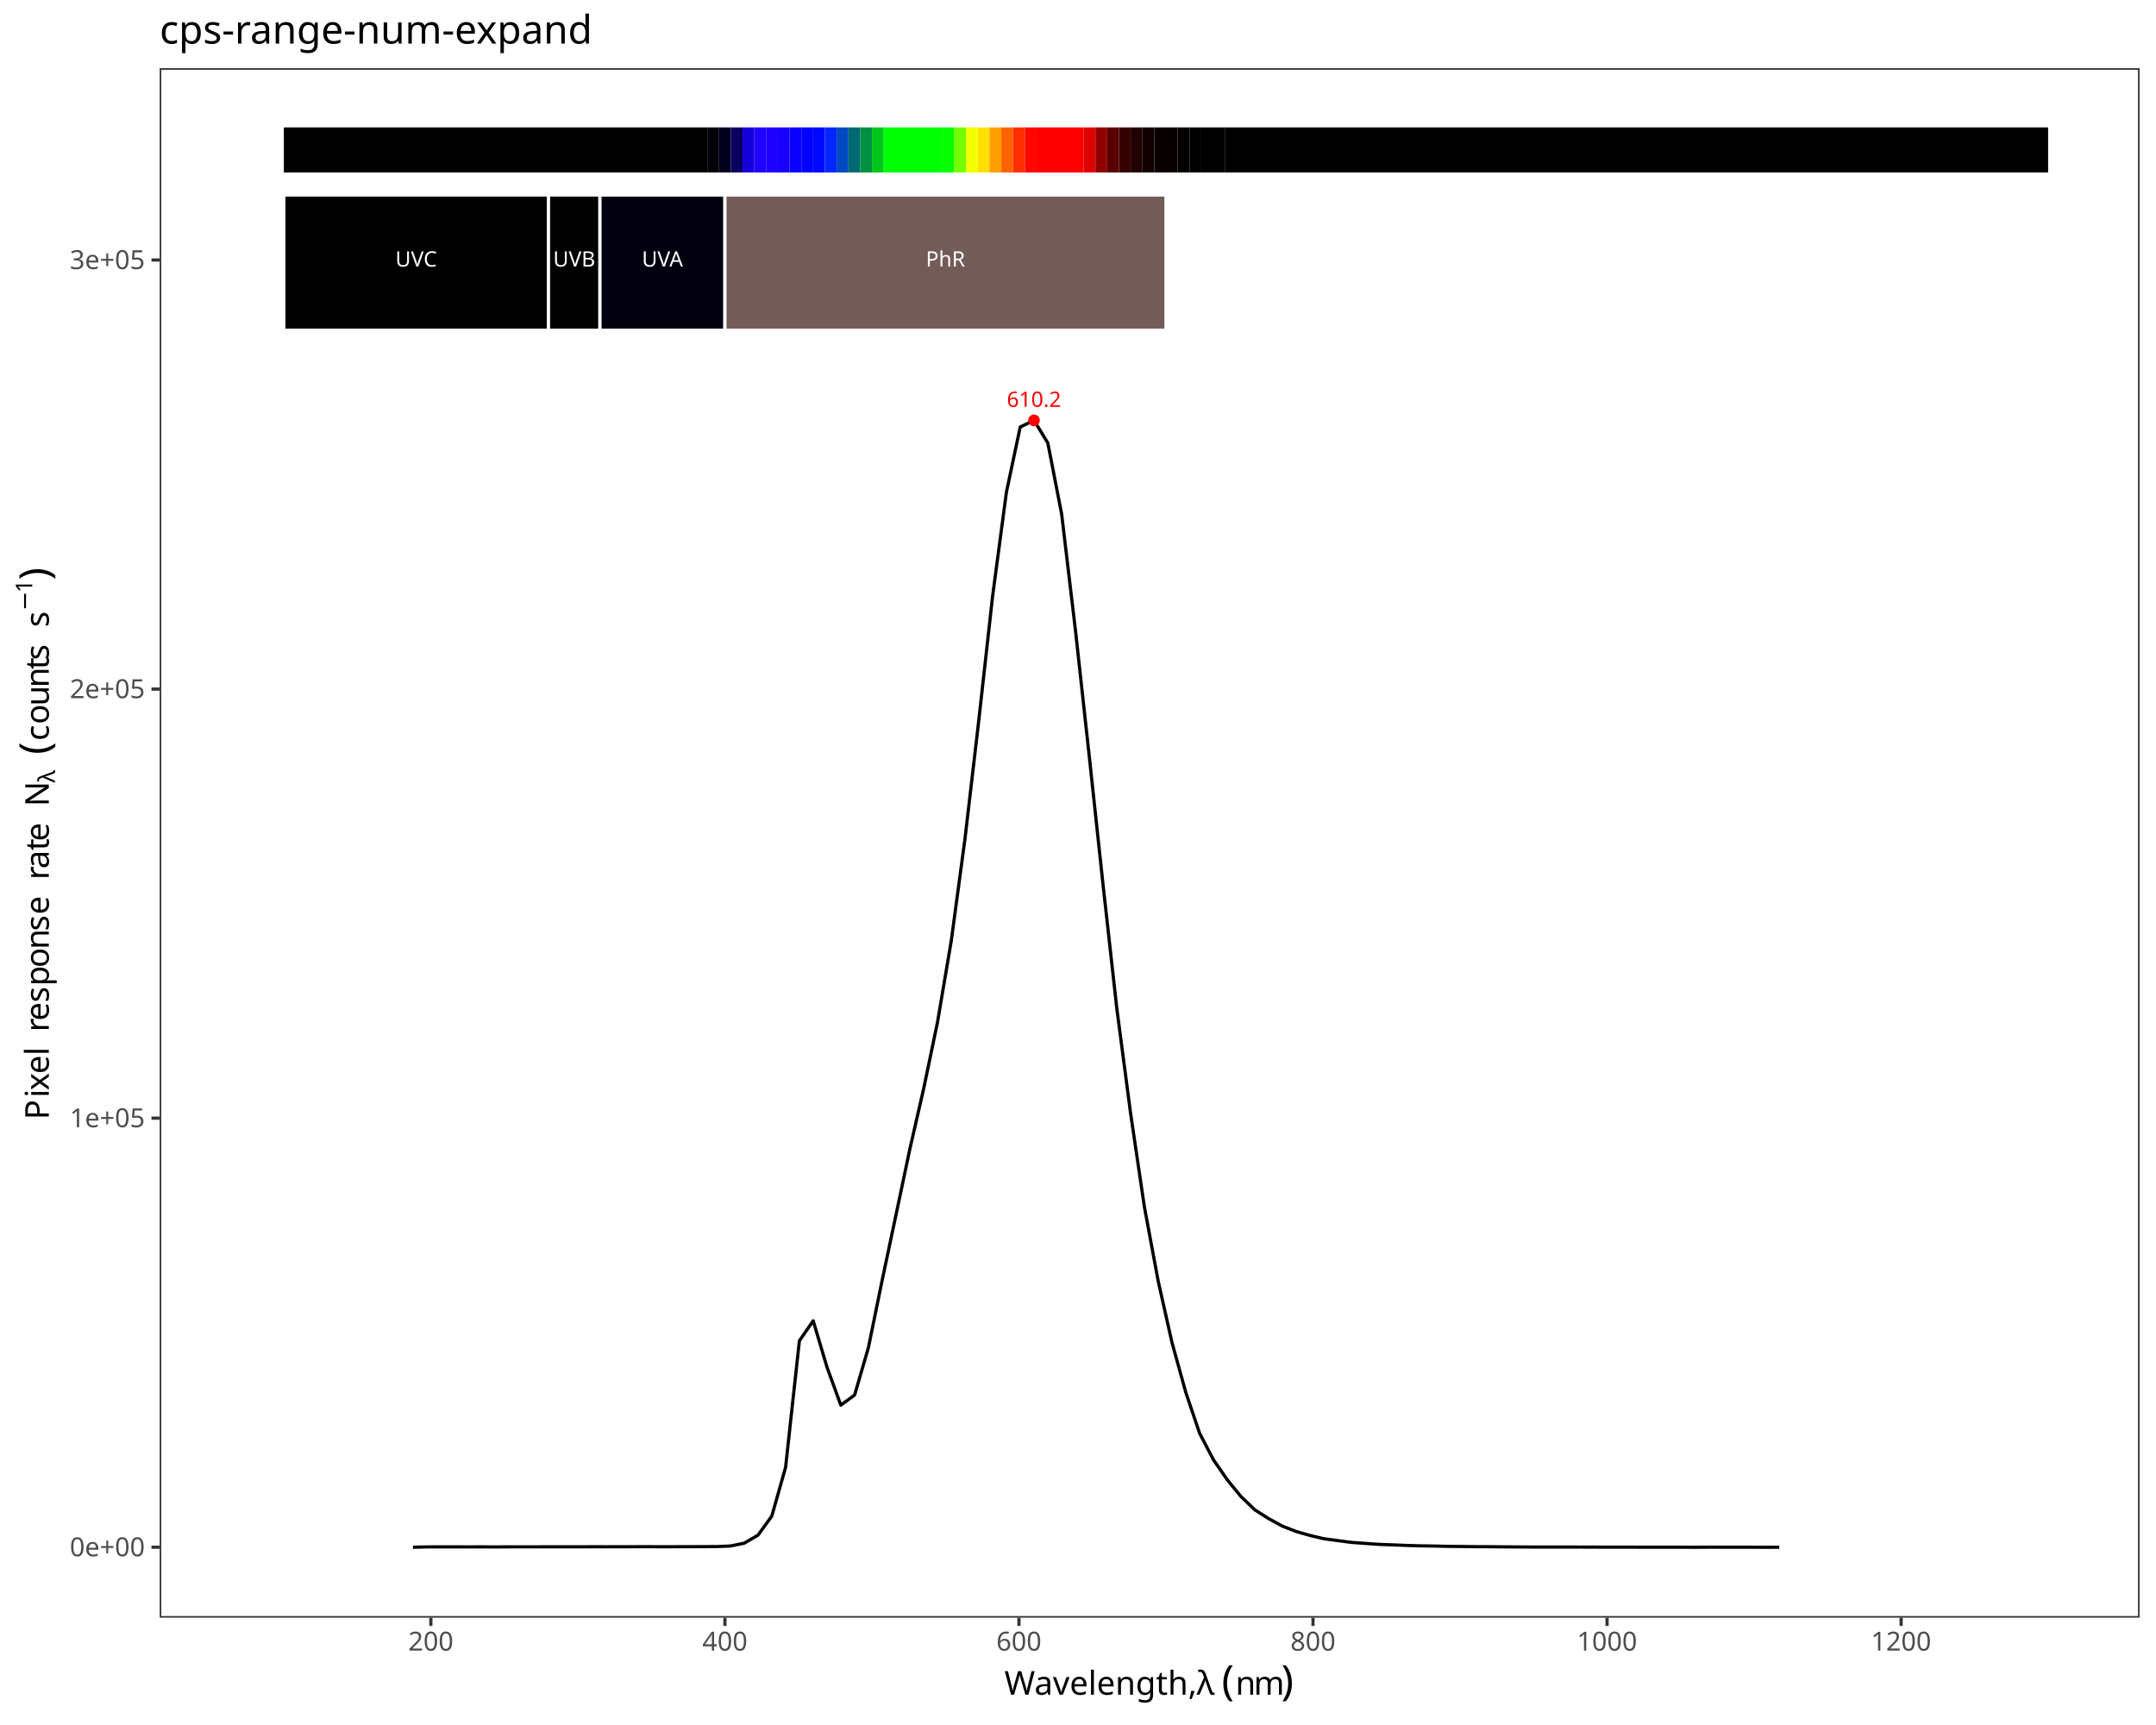
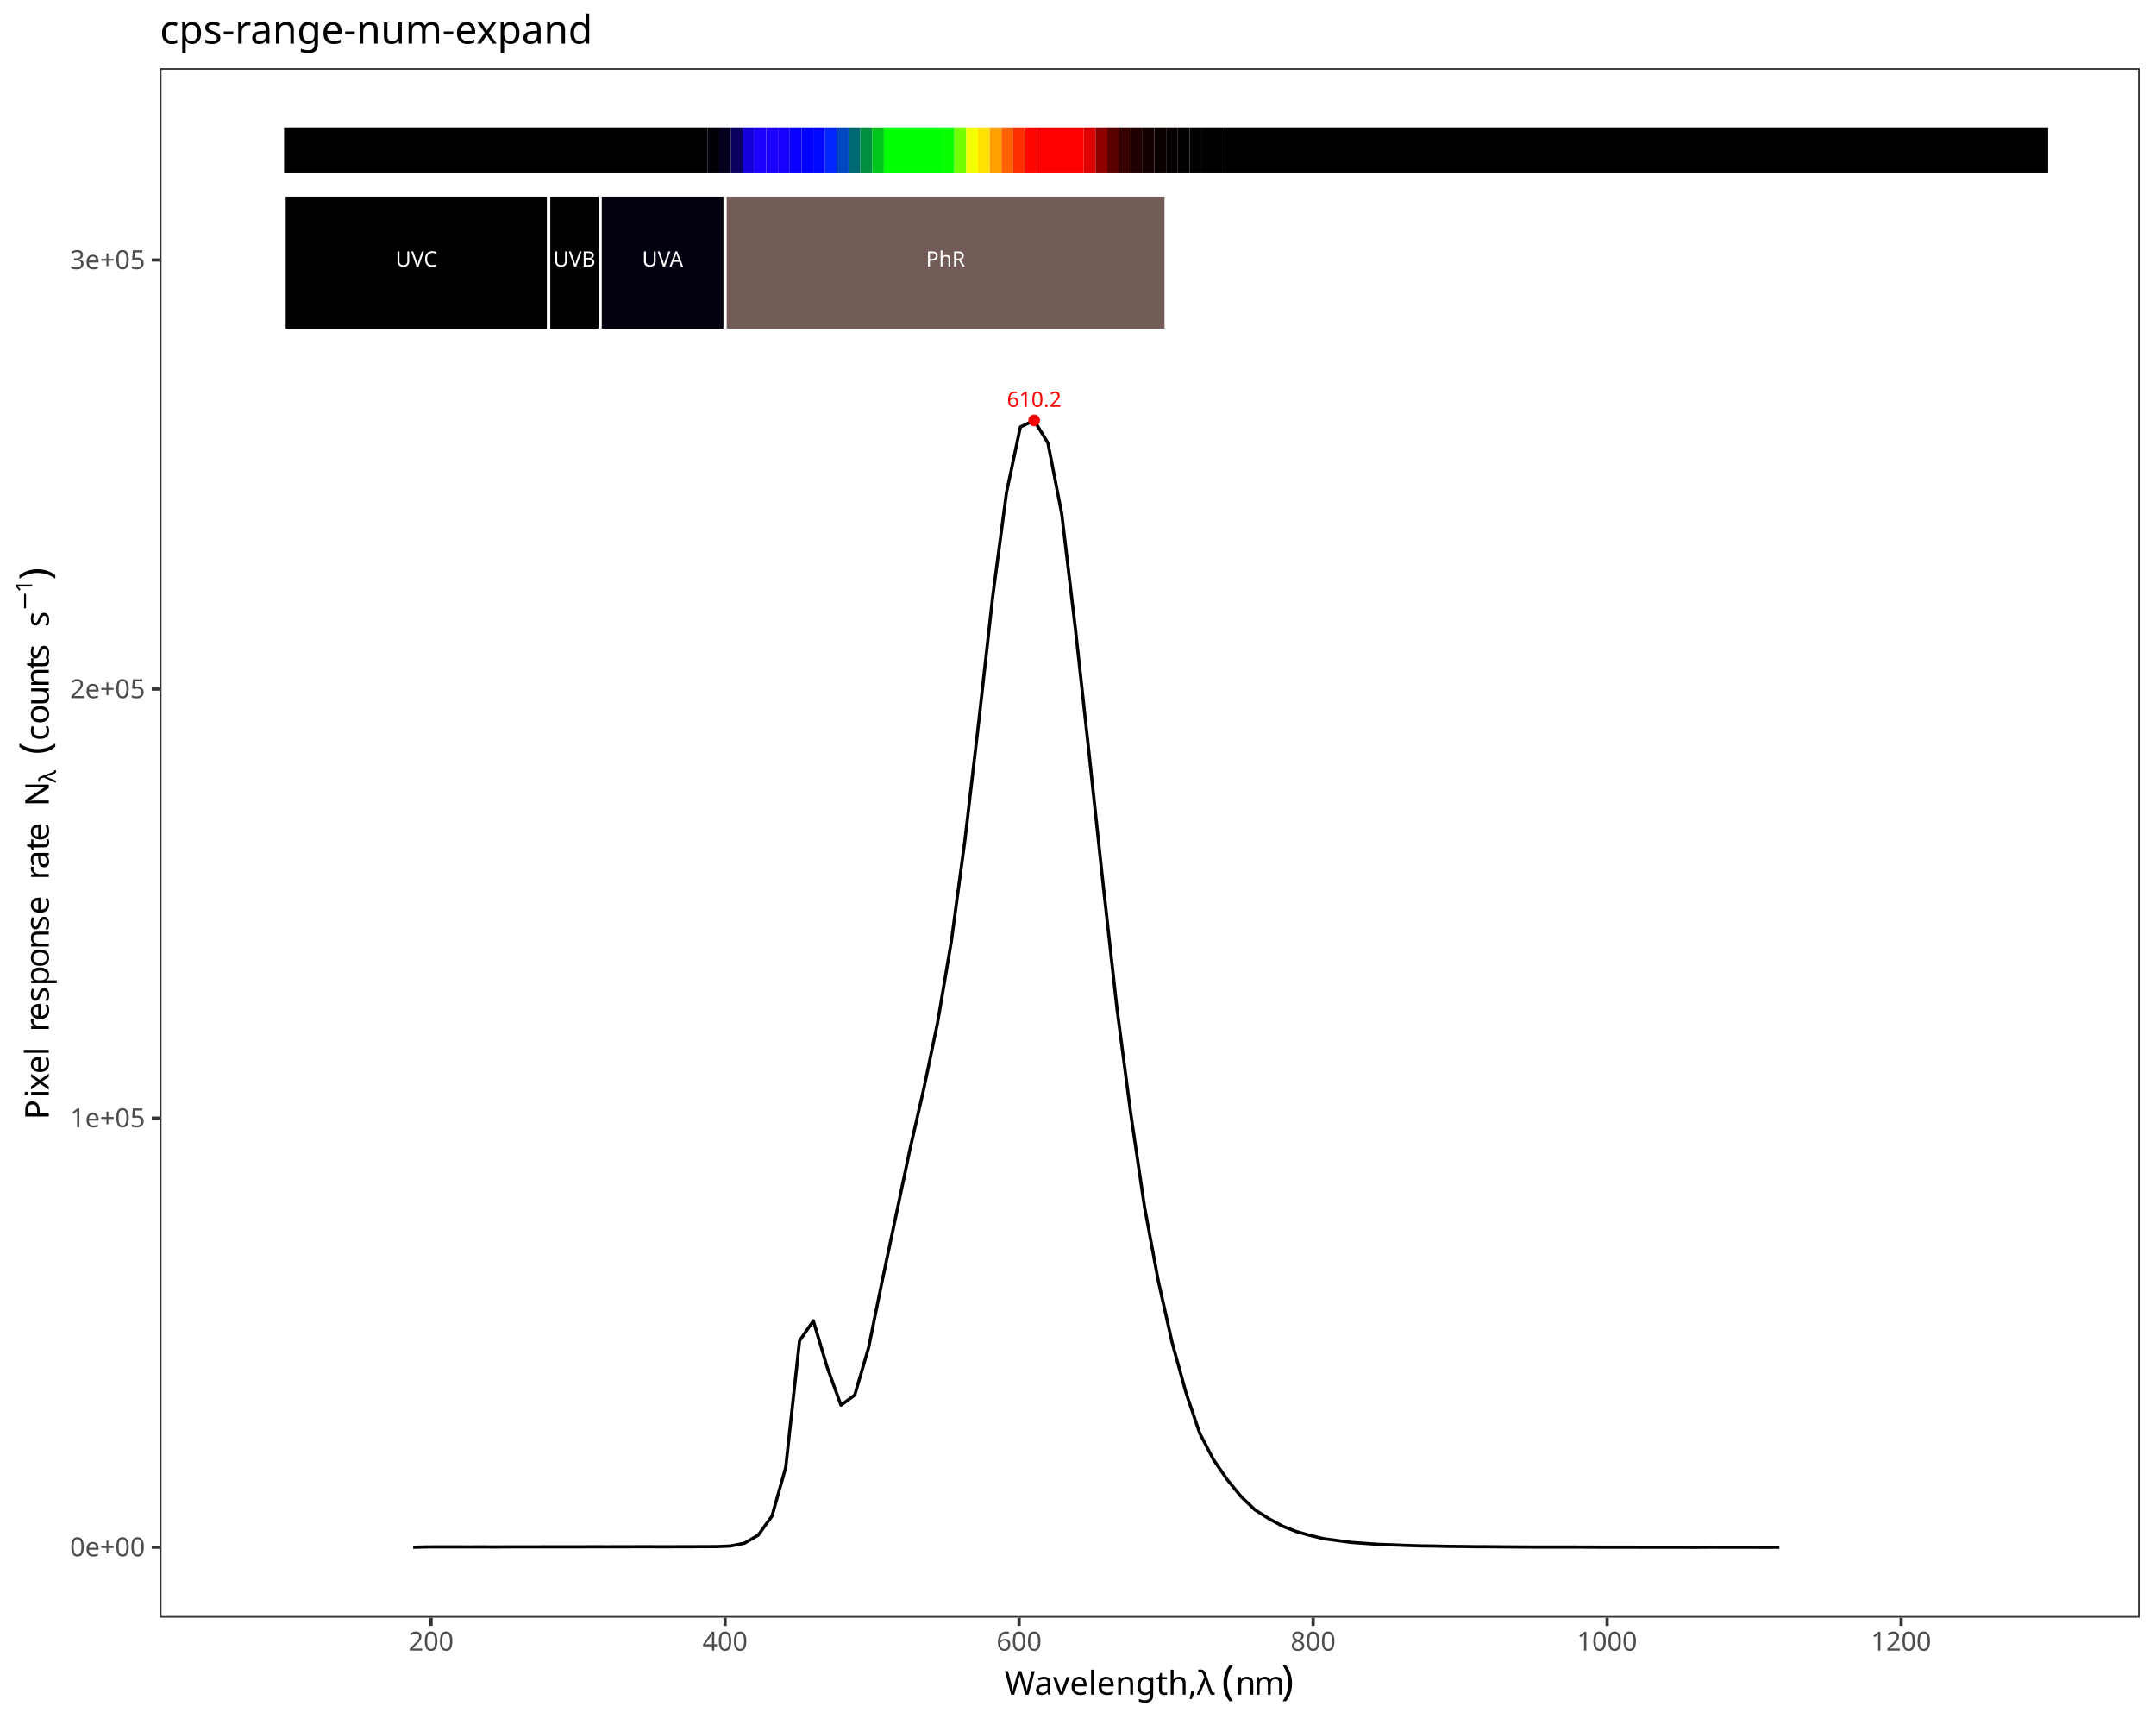
<svg xmlns="http://www.w3.org/2000/svg" class="svglite" data-engine-version="2.0" width="720.00pt" height="576.00pt" viewBox="0 0 720.00 576.00">
  <defs>
    <style type="text/css">
    .svglite line, .svglite polyline, .svglite polygon, .svglite path, .svglite rect, .svglite circle {
      fill: none;
      stroke: #000000;
      stroke-linecap: round;
      stroke-linejoin: round;
      stroke-miterlimit: 10.00;
    }
  </style>
  </defs>
  <rect width="100%" height="100%" style="stroke: none; fill: #FFFFFF;" />
  <defs>
    <clipPath id="cpMC4wMHw3MjAuMDB8MC4wMHw1NzYuMDA=">
      <rect x="0.00" y="0.00" width="720.00" height="576.00" />
    </clipPath>
  </defs>
  <g clip-path="url(#cpMC4wMHw3MjAuMDB8MC4wMHw1NzYuMDA=)">
-     <rect x="0.00" y="0.00" width="720.00" height="576.00" style="stroke-width: 1.07; stroke: #FFFFFF; fill: #FFFFFF;" />
+     <rect x="0" y="0.00" width="720.00" height="576.00" style="stroke-width: 1.07; stroke: #FFFFFF; fill: #FFFFFF;" />
  </g>
  <defs>
-     <clipPath id="cpNTMuMzN8NzE0LjUyfDIyLjc4fDU0MC4xNw==">
-       <rect x="53.33" y="22.78" width="661.19" height="517.38" />
+     <clipPath id="cpNTMuNDF8NzE0LjUyfDIyLjc4fDU0MC4xNw==">
+       <rect x="53.41" y="22.78" width="661.11" height="517.38" />
    </clipPath>
  </defs>
-   <g clip-path="url(#cpNTMuMzN8NzE0LjUyfDIyLjc4fDU0MC4xNw==)">
-     <rect x="53.33" y="22.78" width="661.19" height="517.38" style="stroke-width: 1.07; stroke: none; fill: #FFFFFF;" />
-     <polyline points="137.91,516.64 142.52,516.53 147.13,516.52 151.74,516.52 156.34,516.53 160.95,516.52 165.56,516.54 170.17,516.51 174.78,516.51 179.39,516.51 184.00,516.50 188.61,516.50 193.22,516.50 197.83,516.48 202.43,516.49 207.04,516.48 211.65,516.47 216.26,516.46 220.87,516.48 225.48,516.47 230.09,516.46 234.70,516.44 239.31,516.42 243.91,516.23 248.52,515.30 253.13,512.62 257.74,506.25 262.35,489.95 266.96,447.70 271.57,441.03 276.18,456.52 280.79,469.20 285.40,465.81 290.00,450.01 294.61,427.44 299.22,405.66 303.83,383.75 308.44,363.61 313.05,341.50 317.66,314.27 322.27,279.98 326.88,240.43 331.48,199.08 336.09,164.37 340.70,142.58 345.31,140.37 349.92,147.92 354.53,171.59 359.14,210.39 363.75,252.44 368.36,295.40 372.96,336.74 377.57,371.81 382.18,403.05 386.79,427.82 391.40,448.35 396.01,464.99 400.62,478.62 405.23,487.44 409.84,494.11 414.45,499.74 419.05,504.15 423.66,507.08 428.27,509.60 432.88,511.40 437.49,512.71 442.10,513.80 446.71,514.42 451.32,515.03 455.93,515.36 460.53,515.69 465.14,515.85 469.75,516.04 474.36,516.18 478.97,516.24 483.58,516.35 488.19,516.39 492.80,516.46 497.41,516.47 502.01,516.51 506.62,516.54 511.23,516.57 515.84,516.58 520.45,516.58 525.06,516.58 529.67,516.59 534.28,516.61 538.89,516.61 543.50,516.61 548.10,516.63 552.71,516.63 557.32,516.63 561.93,516.64 566.54,516.65 571.15,516.62 575.76,516.63 580.37,516.63 584.98,516.64 589.58,516.65 594.19,516.64 " style="stroke-width: 1.07; stroke-linecap: butt;" />
-     <text x="345.31" y="135.86" text-anchor="middle" style="font-size: 7.11px; fill: #FF0000; font-family: sans;" textLength="17.80px" lengthAdjust="spacingAndGlyphs">610.2</text>
-     <circle cx="345.31" cy="140.37" r="1.95" style="stroke-width: 0.71; stroke: none; fill: #FF0000;" />
-     <rect x="94.79" y="42.54" width="141.40" height="15.05" style="stroke-width: 1.07; stroke: none; stroke-linecap: butt; stroke-linejoin: miter; fill: #000000;" />
-     <rect x="236.20" y="42.54" width="3.93" height="15.05" style="stroke-width: 1.07; stroke: none; stroke-linecap: butt; stroke-linejoin: miter; fill: #010007;" />
-     <rect x="240.12" y="42.54" width="3.93" height="15.05" style="stroke-width: 1.07; stroke: none; stroke-linecap: butt; stroke-linejoin: miter; fill: #03001E;" />
-     <rect x="244.05" y="42.54" width="3.93" height="15.05" style="stroke-width: 1.07; stroke: none; stroke-linecap: butt; stroke-linejoin: miter; fill: #0A0060;" />
-     <rect x="247.98" y="42.54" width="3.93" height="15.05" style="stroke-width: 1.07; stroke: none; stroke-linecap: butt; stroke-linejoin: miter; fill: #1600D9;" />
-     <rect x="251.91" y="42.54" width="3.93" height="15.05" style="stroke-width: 1.07; stroke: none; stroke-linecap: butt; stroke-linejoin: miter; fill: #1D00FF;" />
-     <rect x="255.83" y="42.54" width="3.93" height="15.05" style="stroke-width: 1.07; stroke: none; stroke-linecap: butt; stroke-linejoin: miter; fill: #1E00FF;" />
-     <rect x="259.76" y="42.54" width="3.93" height="15.05" style="stroke-width: 1.07; stroke: none; stroke-linecap: butt; stroke-linejoin: miter; fill: #1800FF;" />
-     <rect x="263.69" y="42.54" width="3.93" height="15.05" style="stroke-width: 1.07; stroke: none; stroke-linecap: butt; stroke-linejoin: miter; fill: #0A00FF;" />
-     <rect x="267.62" y="42.54" width="3.93" height="15.05" style="stroke-width: 1.07; stroke: none; stroke-linecap: butt; stroke-linejoin: miter; fill: #0000FF;" />
-     <rect x="271.55" y="42.54" width="3.93" height="15.05" style="stroke-width: 1.07; stroke: none; stroke-linecap: butt; stroke-linejoin: miter; fill: #0008FF;" />
-     <rect x="275.47" y="42.54" width="3.93" height="15.05" style="stroke-width: 1.07; stroke: none; stroke-linecap: butt; stroke-linejoin: miter; fill: #0027FF;" />
-     <rect x="279.40" y="42.54" width="3.93" height="15.05" style="stroke-width: 1.07; stroke: none; stroke-linecap: butt; stroke-linejoin: miter; fill: #0049C3;" />
-     <rect x="283.33" y="42.54" width="3.93" height="15.05" style="stroke-width: 1.07; stroke: none; stroke-linecap: butt; stroke-linejoin: miter; fill: #006972;" />
-     <rect x="287.26" y="42.54" width="3.93" height="15.05" style="stroke-width: 1.07; stroke: none; stroke-linecap: butt; stroke-linejoin: miter; fill: #009040;" />
-     <rect x="291.19" y="42.54" width="3.93" height="15.05" style="stroke-width: 1.07; stroke: none; stroke-linecap: butt; stroke-linejoin: miter; fill: #00C61C;" />
-     <rect x="295.11" y="42.54" width="19.64" height="15.05" style="stroke-width: 1.07; stroke: none; stroke-linecap: butt; stroke-linejoin: miter; fill: #00FF00;" />
-     <rect x="314.75" y="42.54" width="3.93" height="15.05" style="stroke-width: 1.07; stroke: none; stroke-linecap: butt; stroke-linejoin: miter; fill: #06FF00;" />
-     <rect x="318.68" y="42.54" width="3.93" height="15.05" style="stroke-width: 1.07; stroke: none; stroke-linecap: butt; stroke-linejoin: miter; fill: #74FF00;" />
-     <rect x="322.61" y="42.54" width="3.93" height="15.05" style="stroke-width: 1.07; stroke: none; stroke-linecap: butt; stroke-linejoin: miter; fill: #F2FF00;" />
-     <rect x="326.54" y="42.54" width="3.93" height="15.05" style="stroke-width: 1.07; stroke: none; stroke-linecap: butt; stroke-linejoin: miter; fill: #FFE000;" />
-     <rect x="330.46" y="42.54" width="3.93" height="15.05" style="stroke-width: 1.07; stroke: none; stroke-linecap: butt; stroke-linejoin: miter; fill: #FF9F00;" />
-     <rect x="334.39" y="42.54" width="3.93" height="15.05" style="stroke-width: 1.07; stroke: none; stroke-linecap: butt; stroke-linejoin: miter; fill: #FF6300;" />
-     <rect x="338.32" y="42.54" width="3.93" height="15.05" style="stroke-width: 1.07; stroke: none; stroke-linecap: butt; stroke-linejoin: miter; fill: #FF2E00;" />
-     <rect x="342.25" y="42.54" width="3.93" height="15.05" style="stroke-width: 1.07; stroke: none; stroke-linecap: butt; stroke-linejoin: miter; fill: #FF0700;" />
-     <rect x="346.18" y="42.54" width="15.71" height="15.05" style="stroke-width: 1.07; stroke: none; stroke-linecap: butt; stroke-linejoin: miter; fill: #FF0000;" />
-     <rect x="361.89" y="42.54" width="3.93" height="15.05" style="stroke-width: 1.07; stroke: none; stroke-linecap: butt; stroke-linejoin: miter; fill: #DF0000;" />
-     <rect x="365.82" y="42.54" width="3.93" height="15.05" style="stroke-width: 1.07; stroke: none; stroke-linecap: butt; stroke-linejoin: miter; fill: #910000;" />
-     <rect x="369.74" y="42.54" width="3.93" height="15.05" style="stroke-width: 1.07; stroke: none; stroke-linecap: butt; stroke-linejoin: miter; fill: #5B0000;" />
-     <rect x="373.67" y="42.54" width="3.93" height="15.05" style="stroke-width: 1.07; stroke: none; stroke-linecap: butt; stroke-linejoin: miter; fill: #370000;" />
-     <rect x="377.60" y="42.54" width="3.93" height="15.05" style="stroke-width: 1.07; stroke: none; stroke-linecap: butt; stroke-linejoin: miter; fill: #200000;" />
-     <rect x="381.53" y="42.54" width="3.93" height="15.05" style="stroke-width: 1.07; stroke: none; stroke-linecap: butt; stroke-linejoin: miter; fill: #120000;" />
-     <rect x="385.46" y="42.54" width="3.93" height="15.05" style="stroke-width: 1.07; stroke: none; stroke-linecap: butt; stroke-linejoin: miter; fill: #0A0000;" />
-     <rect x="389.38" y="42.54" width="3.93" height="15.05" style="stroke-width: 1.07; stroke: none; stroke-linecap: butt; stroke-linejoin: miter; fill: #060000;" />
-     <rect x="393.31" y="42.54" width="3.93" height="15.05" style="stroke-width: 1.07; stroke: none; stroke-linecap: butt; stroke-linejoin: miter; fill: #030000;" />
-     <rect x="397.24" y="42.54" width="3.93" height="15.05" style="stroke-width: 1.07; stroke: none; stroke-linecap: butt; stroke-linejoin: miter; fill: #020000;" />
-     <rect x="401.17" y="42.54" width="7.86" height="15.05" style="stroke-width: 1.07; stroke: none; stroke-linecap: butt; stroke-linejoin: miter; fill: #010000;" />
-     <rect x="409.02" y="42.54" width="274.95" height="15.05" style="stroke-width: 1.07; stroke: none; stroke-linecap: butt; stroke-linejoin: miter; fill: #000000;" />
-     <rect x="94.79" y="65.11" width="88.38" height="45.15" style="stroke-width: 1.07; stroke: #FFFFFF; stroke-linecap: butt; stroke-linejoin: miter; fill: #000000;" />
-     <rect x="183.17" y="65.11" width="17.18" height="45.15" style="stroke-width: 1.07; stroke: #FFFFFF; stroke-linecap: butt; stroke-linejoin: miter; fill: #000000;" />
-     <rect x="200.35" y="65.11" width="41.73" height="45.15" style="stroke-width: 1.07; stroke: #FFFFFF; stroke-linecap: butt; stroke-linejoin: miter; fill: #02000F;" />
-     <rect x="242.09" y="65.11" width="147.30" height="45.15" style="stroke-width: 1.07; stroke: #FFFFFF; stroke-linecap: butt; stroke-linejoin: miter; fill: #735B57;" />
-     <text x="138.98" y="89.01" text-anchor="middle" style="font-size: 7.11px; fill: #FFFFFF; font-family: sans;" textLength="15.02px" lengthAdjust="spacingAndGlyphs">UVC</text>
-     <text x="191.76" y="89.01" text-anchor="middle" style="font-size: 7.11px; fill: #FFFFFF; font-family: sans;" textLength="14.63px" lengthAdjust="spacingAndGlyphs">UVB</text>
-     <text x="221.22" y="89.01" text-anchor="middle" style="font-size: 7.11px; fill: #FFFFFF; font-family: sans;" textLength="14.63px" lengthAdjust="spacingAndGlyphs">UVA</text>
-     <text x="315.74" y="89.01" text-anchor="middle" style="font-size: 7.11px; fill: #FFFFFF; font-family: sans;" textLength="13.84px" lengthAdjust="spacingAndGlyphs">PhR</text>
-     <rect x="53.33" y="22.78" width="661.19" height="517.38" style="stroke-width: 1.07; stroke: #333333;" />
+   <g clip-path="url(#cpNTMuNDF8NzE0LjUyfDIyLjc4fDU0MC4xNw==)">
+     <rect x="53.41" y="22.78" width="661.11" height="517.38" style="stroke-width: 1.07; stroke: none; fill: #FFFFFF;" />
+     <polyline points="137.98,516.64 142.59,516.53 147.20,516.52 151.80,516.52 156.41,516.53 161.02,516.52 165.63,516.54 170.24,516.51 174.85,516.51 179.45,516.51 184.06,516.50 188.67,516.50 193.28,516.50 197.89,516.48 202.50,516.49 207.10,516.48 211.71,516.47 216.32,516.46 220.93,516.48 225.54,516.47 230.15,516.46 234.75,516.44 239.36,516.42 243.97,516.23 248.58,515.30 253.19,512.62 257.80,506.25 262.40,489.95 267.01,447.70 271.62,441.03 276.23,456.52 280.84,469.20 285.45,465.81 290.06,450.01 294.66,427.44 299.27,405.66 303.88,383.75 308.49,363.61 313.10,341.50 317.71,314.27 322.31,279.98 326.92,240.43 331.53,199.08 336.14,164.37 340.75,142.58 345.36,140.37 349.96,147.92 354.57,171.59 359.18,210.39 363.79,252.44 368.40,295.40 373.01,336.74 377.61,371.81 382.22,403.05 386.83,427.82 391.44,448.35 396.05,464.99 400.66,478.62 405.26,487.44 409.87,494.11 414.48,499.74 419.09,504.15 423.70,507.08 428.31,509.60 432.91,511.40 437.52,512.71 442.13,513.80 446.74,514.42 451.35,515.03 455.96,515.36 460.57,515.69 465.17,515.85 469.78,516.04 474.39,516.18 479.00,516.24 483.61,516.35 488.22,516.39 492.82,516.46 497.43,516.47 502.04,516.51 506.65,516.54 511.26,516.57 515.87,516.58 520.47,516.58 525.08,516.58 529.69,516.59 534.30,516.61 538.91,516.61 543.52,516.61 548.12,516.63 552.73,516.63 557.34,516.63 561.95,516.64 566.56,516.65 571.17,516.62 575.77,516.63 580.38,516.63 584.99,516.64 589.60,516.65 594.21,516.64 " style="stroke-width: 1.07; stroke-linecap: butt;" />
+     <text x="345.36" y="135.86" text-anchor="middle" style="font-size: 7.11px; fill: #FF0000; font-family: sans;" textLength="17.80px" lengthAdjust="spacingAndGlyphs">610.2</text>
+     <circle cx="345.36" cy="140.37" r="1.95" style="stroke-width: 0.71; stroke: none; fill: #FF0000;" />
+     <rect x="94.87" y="42.54" width="141.39" height="15.05" style="stroke-width: 1.07; stroke: none; stroke-linecap: butt; stroke-linejoin: miter; fill: #000000;" />
+     <rect x="236.25" y="42.54" width="3.93" height="15.05" style="stroke-width: 1.07; stroke: none; stroke-linecap: butt; stroke-linejoin: miter; fill: #010007;" />
+     <rect x="240.18" y="42.54" width="3.93" height="15.05" style="stroke-width: 1.07; stroke: none; stroke-linecap: butt; stroke-linejoin: miter; fill: #03001E;" />
+     <rect x="244.11" y="42.54" width="3.93" height="15.05" style="stroke-width: 1.07; stroke: none; stroke-linecap: butt; stroke-linejoin: miter; fill: #0A0060;" />
+     <rect x="248.04" y="42.54" width="3.93" height="15.05" style="stroke-width: 1.07; stroke: none; stroke-linecap: butt; stroke-linejoin: miter; fill: #1600D9;" />
+     <rect x="251.96" y="42.54" width="3.93" height="15.05" style="stroke-width: 1.07; stroke: none; stroke-linecap: butt; stroke-linejoin: miter; fill: #1D00FF;" />
+     <rect x="255.89" y="42.54" width="3.93" height="15.05" style="stroke-width: 1.07; stroke: none; stroke-linecap: butt; stroke-linejoin: miter; fill: #1E00FF;" />
+     <rect x="259.82" y="42.54" width="3.93" height="15.05" style="stroke-width: 1.07; stroke: none; stroke-linecap: butt; stroke-linejoin: miter; fill: #1800FF;" />
+     <rect x="263.74" y="42.54" width="3.93" height="15.05" style="stroke-width: 1.07; stroke: none; stroke-linecap: butt; stroke-linejoin: miter; fill: #0A00FF;" />
+     <rect x="267.67" y="42.54" width="3.93" height="15.05" style="stroke-width: 1.07; stroke: none; stroke-linecap: butt; stroke-linejoin: miter; fill: #0000FF;" />
+     <rect x="271.60" y="42.54" width="3.93" height="15.05" style="stroke-width: 1.07; stroke: none; stroke-linecap: butt; stroke-linejoin: miter; fill: #0008FF;" />
+     <rect x="275.53" y="42.54" width="3.93" height="15.05" style="stroke-width: 1.07; stroke: none; stroke-linecap: butt; stroke-linejoin: miter; fill: #0027FF;" />
+     <rect x="279.45" y="42.54" width="3.93" height="15.05" style="stroke-width: 1.07; stroke: none; stroke-linecap: butt; stroke-linejoin: miter; fill: #0049C3;" />
+     <rect x="283.38" y="42.54" width="3.93" height="15.05" style="stroke-width: 1.07; stroke: none; stroke-linecap: butt; stroke-linejoin: miter; fill: #006972;" />
+     <rect x="287.31" y="42.54" width="3.93" height="15.05" style="stroke-width: 1.07; stroke: none; stroke-linecap: butt; stroke-linejoin: miter; fill: #009040;" />
+     <rect x="291.24" y="42.54" width="3.93" height="15.05" style="stroke-width: 1.07; stroke: none; stroke-linecap: butt; stroke-linejoin: miter; fill: #00C61C;" />
+     <rect x="295.16" y="42.54" width="19.64" height="15.05" style="stroke-width: 1.07; stroke: none; stroke-linecap: butt; stroke-linejoin: miter; fill: #00FF00;" />
+     <rect x="314.80" y="42.54" width="3.93" height="15.05" style="stroke-width: 1.07; stroke: none; stroke-linecap: butt; stroke-linejoin: miter; fill: #06FF00;" />
+     <rect x="318.73" y="42.54" width="3.93" height="15.05" style="stroke-width: 1.07; stroke: none; stroke-linecap: butt; stroke-linejoin: miter; fill: #74FF00;" />
+     <rect x="322.66" y="42.54" width="3.93" height="15.05" style="stroke-width: 1.07; stroke: none; stroke-linecap: butt; stroke-linejoin: miter; fill: #F2FF00;" />
+     <rect x="326.58" y="42.54" width="3.93" height="15.05" style="stroke-width: 1.07; stroke: none; stroke-linecap: butt; stroke-linejoin: miter; fill: #FFE000;" />
+     <rect x="330.51" y="42.54" width="3.93" height="15.05" style="stroke-width: 1.07; stroke: none; stroke-linecap: butt; stroke-linejoin: miter; fill: #FF9F00;" />
+     <rect x="334.44" y="42.54" width="3.93" height="15.05" style="stroke-width: 1.07; stroke: none; stroke-linecap: butt; stroke-linejoin: miter; fill: #FF6300;" />
+     <rect x="338.37" y="42.54" width="3.93" height="15.05" style="stroke-width: 1.07; stroke: none; stroke-linecap: butt; stroke-linejoin: miter; fill: #FF2E00;" />
+     <rect x="342.29" y="42.54" width="3.93" height="15.05" style="stroke-width: 1.07; stroke: none; stroke-linecap: butt; stroke-linejoin: miter; fill: #FF0700;" />
+     <rect x="346.22" y="42.54" width="15.71" height="15.05" style="stroke-width: 1.07; stroke: none; stroke-linecap: butt; stroke-linejoin: miter; fill: #FF0000;" />
+     <rect x="361.93" y="42.54" width="3.93" height="15.05" style="stroke-width: 1.07; stroke: none; stroke-linecap: butt; stroke-linejoin: miter; fill: #DF0000;" />
+     <rect x="365.86" y="42.54" width="3.93" height="15.05" style="stroke-width: 1.07; stroke: none; stroke-linecap: butt; stroke-linejoin: miter; fill: #910000;" />
+     <rect x="369.79" y="42.54" width="3.93" height="15.05" style="stroke-width: 1.07; stroke: none; stroke-linecap: butt; stroke-linejoin: miter; fill: #5B0000;" />
+     <rect x="373.71" y="42.54" width="3.93" height="15.05" style="stroke-width: 1.07; stroke: none; stroke-linecap: butt; stroke-linejoin: miter; fill: #370000;" />
+     <rect x="377.64" y="42.54" width="3.93" height="15.05" style="stroke-width: 1.07; stroke: none; stroke-linecap: butt; stroke-linejoin: miter; fill: #200000;" />
+     <rect x="381.57" y="42.54" width="3.93" height="15.05" style="stroke-width: 1.07; stroke: none; stroke-linecap: butt; stroke-linejoin: miter; fill: #120000;" />
+     <rect x="385.49" y="42.54" width="3.93" height="15.05" style="stroke-width: 1.07; stroke: none; stroke-linecap: butt; stroke-linejoin: miter; fill: #0A0000;" />
+     <rect x="389.42" y="42.54" width="3.93" height="15.05" style="stroke-width: 1.07; stroke: none; stroke-linecap: butt; stroke-linejoin: miter; fill: #060000;" />
+     <rect x="393.35" y="42.54" width="3.93" height="15.05" style="stroke-width: 1.07; stroke: none; stroke-linecap: butt; stroke-linejoin: miter; fill: #030000;" />
+     <rect x="397.28" y="42.54" width="3.93" height="15.05" style="stroke-width: 1.07; stroke: none; stroke-linecap: butt; stroke-linejoin: miter; fill: #020000;" />
+     <rect x="401.20" y="42.54" width="7.85" height="15.05" style="stroke-width: 1.07; stroke: none; stroke-linecap: butt; stroke-linejoin: miter; fill: #010000;" />
+     <rect x="409.06" y="42.54" width="274.92" height="15.05" style="stroke-width: 1.07; stroke: none; stroke-linecap: butt; stroke-linejoin: miter; fill: #000000;" />
+     <rect x="94.87" y="65.11" width="88.37" height="45.15" style="stroke-width: 1.07; stroke: #FFFFFF; stroke-linecap: butt; stroke-linejoin: miter; fill: #000000;" />
+     <rect x="183.23" y="65.11" width="17.18" height="45.15" style="stroke-width: 1.07; stroke: #FFFFFF; stroke-linecap: butt; stroke-linejoin: miter; fill: #000000;" />
+     <rect x="200.42" y="65.11" width="41.73" height="45.15" style="stroke-width: 1.07; stroke: #FFFFFF; stroke-linecap: butt; stroke-linejoin: miter; fill: #02000F;" />
+     <rect x="242.14" y="65.11" width="147.28" height="45.15" style="stroke-width: 1.07; stroke: #FFFFFF; stroke-linecap: butt; stroke-linejoin: miter; fill: #735B57;" />
+     <text x="139.05" y="89.01" text-anchor="middle" style="font-size: 7.11px; fill: #FFFFFF; font-family: sans;" textLength="15.02px" lengthAdjust="spacingAndGlyphs">UVC</text>
+     <text x="191.82" y="89.01" text-anchor="middle" style="font-size: 7.11px; fill: #FFFFFF; font-family: sans;" textLength="14.63px" lengthAdjust="spacingAndGlyphs">UVB</text>
+     <text x="221.28" y="89.01" text-anchor="middle" style="font-size: 7.11px; fill: #FFFFFF; font-family: sans;" textLength="14.63px" lengthAdjust="spacingAndGlyphs">UVA</text>
+     <text x="315.78" y="89.01" text-anchor="middle" style="font-size: 7.11px; fill: #FFFFFF; font-family: sans;" textLength="13.84px" lengthAdjust="spacingAndGlyphs">PhR</text>
+     <rect x="53.41" y="22.78" width="661.11" height="517.38" style="stroke-width: 1.07; stroke: #333333;" />
  </g>
  <g clip-path="url(#cpMC4wMHw3MjAuMDB8MC4wMHw1NzYuMDA=)">
-     <text x="48.40" y="519.66" text-anchor="end" style="font-size: 8.80px; fill: #4D4D4D; font-family: sans;" textLength="24.72px" lengthAdjust="spacingAndGlyphs">0e+00</text>
-     <text x="48.40" y="376.39" text-anchor="end" style="font-size: 8.80px; fill: #4D4D4D; font-family: sans;" textLength="24.72px" lengthAdjust="spacingAndGlyphs">1e+05</text>
-     <text x="48.40" y="233.12" text-anchor="end" style="font-size: 8.80px; fill: #4D4D4D; font-family: sans;" textLength="24.72px" lengthAdjust="spacingAndGlyphs">2e+05</text>
-     <text x="48.40" y="89.85" text-anchor="end" style="font-size: 8.80px; fill: #4D4D4D; font-family: sans;" textLength="24.72px" lengthAdjust="spacingAndGlyphs">3e+05</text>
-     <polyline points="50.59,516.64 53.33,516.64 " style="stroke-width: 1.07; stroke: #333333; stroke-linecap: butt;" />
-     <polyline points="50.59,373.36 53.33,373.36 " style="stroke-width: 1.07; stroke: #333333; stroke-linecap: butt;" />
-     <polyline points="50.59,230.09 53.33,230.09 " style="stroke-width: 1.07; stroke: #333333; stroke-linecap: butt;" />
-     <polyline points="50.59,86.82 53.33,86.82 " style="stroke-width: 1.07; stroke: #333333; stroke-linecap: butt;" />
-     <polyline points="143.89,542.91 143.89,540.17 " style="stroke-width: 1.07; stroke: #333333; stroke-linecap: butt;" />
-     <polyline points="242.09,542.91 242.09,540.17 " style="stroke-width: 1.07; stroke: #333333; stroke-linecap: butt;" />
-     <polyline points="340.28,542.91 340.28,540.17 " style="stroke-width: 1.07; stroke: #333333; stroke-linecap: butt;" />
-     <polyline points="438.48,542.91 438.48,540.17 " style="stroke-width: 1.07; stroke: #333333; stroke-linecap: butt;" />
-     <polyline points="536.68,542.91 536.68,540.17 " style="stroke-width: 1.07; stroke: #333333; stroke-linecap: butt;" />
-     <polyline points="634.88,542.91 634.88,540.17 " style="stroke-width: 1.07; stroke: #333333; stroke-linecap: butt;" />
-     <text x="143.89" y="551.16" text-anchor="middle" style="font-size: 8.80px; fill: #4D4D4D; font-family: sans;" textLength="14.68px" lengthAdjust="spacingAndGlyphs">200</text>
-     <text x="242.09" y="551.16" text-anchor="middle" style="font-size: 8.80px; fill: #4D4D4D; font-family: sans;" textLength="14.68px" lengthAdjust="spacingAndGlyphs">400</text>
-     <text x="340.28" y="551.16" text-anchor="middle" style="font-size: 8.80px; fill: #4D4D4D; font-family: sans;" textLength="14.68px" lengthAdjust="spacingAndGlyphs">600</text>
-     <text x="438.48" y="551.16" text-anchor="middle" style="font-size: 8.80px; fill: #4D4D4D; font-family: sans;" textLength="14.68px" lengthAdjust="spacingAndGlyphs">800</text>
-     <text x="536.68" y="551.16" text-anchor="middle" style="font-size: 8.80px; fill: #4D4D4D; font-family: sans;" textLength="19.58px" lengthAdjust="spacingAndGlyphs">1000</text>
-     <text x="634.88" y="551.16" text-anchor="middle" style="font-size: 8.80px; fill: #4D4D4D; font-family: sans;" textLength="19.58px" lengthAdjust="spacingAndGlyphs">1200</text>
-     <text x="335.43" y="565.89" style="font-size: 11.00px; font-family: sans;" textLength="64.20px" lengthAdjust="spacingAndGlyphs">Wavelength, </text>
-     <text x="399.63" y="565.89" style="font-size: 11.00px; font-family: sans;" textLength="5.60px" lengthAdjust="spacingAndGlyphs">λ</text>
-     <text x="405.24" y="565.89" style="font-size: 11.00px; font-family: sans;" textLength="2.75px" lengthAdjust="spacingAndGlyphs"> </text>
-     <text x="407.99" y="565.89" style="font-size: 13.75px; font-family: sans;" textLength="4.58px" lengthAdjust="spacingAndGlyphs">(</text>
-     <text x="412.57" y="565.89" style="font-size: 11.00px; font-family: sans;" textLength="6.12px" lengthAdjust="spacingAndGlyphs">n</text>
-     <text x="418.68" y="565.89" style="font-size: 11.00px; font-family: sans;" textLength="9.17px" lengthAdjust="spacingAndGlyphs">m</text>
-     <text x="427.85" y="565.89" style="font-size: 13.75px; font-family: sans;" textLength="4.57px" lengthAdjust="spacingAndGlyphs">)</text>
+     <text x="48.48" y="519.66" text-anchor="end" style="font-size: 8.80px; fill: #4D4D4D; font-family: sans;" textLength="24.72px" lengthAdjust="spacingAndGlyphs">0e+00</text>
+     <text x="48.48" y="376.39" text-anchor="end" style="font-size: 8.80px; fill: #4D4D4D; font-family: sans;" textLength="24.72px" lengthAdjust="spacingAndGlyphs">1e+05</text>
+     <text x="48.48" y="233.12" text-anchor="end" style="font-size: 8.80px; fill: #4D4D4D; font-family: sans;" textLength="24.72px" lengthAdjust="spacingAndGlyphs">2e+05</text>
+     <text x="48.48" y="89.85" text-anchor="end" style="font-size: 8.80px; fill: #4D4D4D; font-family: sans;" textLength="24.72px" lengthAdjust="spacingAndGlyphs">3e+05</text>
+     <polyline points="50.67,516.64 53.41,516.64 " style="stroke-width: 1.07; stroke: #333333; stroke-linecap: butt;" />
+     <polyline points="50.67,373.36 53.41,373.36 " style="stroke-width: 1.07; stroke: #333333; stroke-linecap: butt;" />
+     <polyline points="50.67,230.09 53.41,230.09 " style="stroke-width: 1.07; stroke: #333333; stroke-linecap: butt;" />
+     <polyline points="50.67,86.82 53.41,86.82 " style="stroke-width: 1.07; stroke: #333333; stroke-linecap: butt;" />
+     <polyline points="143.96,542.91 143.96,540.17 " style="stroke-width: 1.07; stroke: #333333; stroke-linecap: butt;" />
+     <polyline points="242.14,542.91 242.14,540.17 " style="stroke-width: 1.07; stroke: #333333; stroke-linecap: butt;" />
+     <polyline points="340.33,542.91 340.33,540.17 " style="stroke-width: 1.07; stroke: #333333; stroke-linecap: butt;" />
+     <polyline points="438.52,542.91 438.52,540.17 " style="stroke-width: 1.07; stroke: #333333; stroke-linecap: butt;" />
+     <polyline points="536.70,542.91 536.70,540.17 " style="stroke-width: 1.07; stroke: #333333; stroke-linecap: butt;" />
+     <polyline points="634.89,542.91 634.89,540.17 " style="stroke-width: 1.07; stroke: #333333; stroke-linecap: butt;" />
+     <text x="143.96" y="551.16" text-anchor="middle" style="font-size: 8.80px; fill: #4D4D4D; font-family: sans;" textLength="14.68px" lengthAdjust="spacingAndGlyphs">200</text>
+     <text x="242.14" y="551.16" text-anchor="middle" style="font-size: 8.80px; fill: #4D4D4D; font-family: sans;" textLength="14.68px" lengthAdjust="spacingAndGlyphs">400</text>
+     <text x="340.33" y="551.16" text-anchor="middle" style="font-size: 8.80px; fill: #4D4D4D; font-family: sans;" textLength="14.68px" lengthAdjust="spacingAndGlyphs">600</text>
+     <text x="438.52" y="551.16" text-anchor="middle" style="font-size: 8.80px; fill: #4D4D4D; font-family: sans;" textLength="14.68px" lengthAdjust="spacingAndGlyphs">800</text>
+     <text x="536.70" y="551.16" text-anchor="middle" style="font-size: 8.80px; fill: #4D4D4D; font-family: sans;" textLength="19.58px" lengthAdjust="spacingAndGlyphs">1000</text>
+     <text x="634.89" y="551.16" text-anchor="middle" style="font-size: 8.80px; fill: #4D4D4D; font-family: sans;" textLength="19.58px" lengthAdjust="spacingAndGlyphs">1200</text>
+     <text x="335.47" y="565.89" style="font-size: 11.00px; font-family: sans;" textLength="64.20px" lengthAdjust="spacingAndGlyphs">Wavelength, </text>
+     <text x="399.67" y="565.89" style="font-size: 11.00px; font-family: sans;" textLength="5.60px" lengthAdjust="spacingAndGlyphs">λ</text>
+     <text x="405.28" y="565.89" style="font-size: 11.00px; font-family: sans;" textLength="2.75px" lengthAdjust="spacingAndGlyphs"> </text>
+     <text x="408.03" y="565.89" style="font-size: 13.75px; font-family: sans;" textLength="4.58px" lengthAdjust="spacingAndGlyphs">(</text>
+     <text x="412.61" y="565.89" style="font-size: 11.00px; font-family: sans;" textLength="6.12px" lengthAdjust="spacingAndGlyphs">n</text>
+     <text x="418.72" y="565.89" style="font-size: 11.00px; font-family: sans;" textLength="9.17px" lengthAdjust="spacingAndGlyphs">m</text>
+     <text x="427.89" y="565.89" style="font-size: 13.75px; font-family: sans;" textLength="4.57px" lengthAdjust="spacingAndGlyphs">)</text>
    <text transform="translate(16.30,373.87) rotate(-90)" style="font-size: 11.00px; font-family: sans;" textLength="7.34px" lengthAdjust="spacingAndGlyphs">P</text>
    <text transform="translate(16.30,366.53) rotate(-90)" style="font-size: 11.00px; font-family: sans;" textLength="2.44px" lengthAdjust="spacingAndGlyphs">i</text>
    <text transform="translate(16.30,364.09) rotate(-90)" style="font-size: 11.00px; font-family: sans;" textLength="5.50px" lengthAdjust="spacingAndGlyphs">x</text>
    <text transform="translate(16.30,358.59) rotate(-90)" style="font-size: 11.00px; font-family: sans;" textLength="6.12px" lengthAdjust="spacingAndGlyphs">e</text>
    <text transform="translate(16.30,352.47) rotate(-90)" style="font-size: 11.00px; font-family: sans;" textLength="2.44px" lengthAdjust="spacingAndGlyphs">l</text>
    <text transform="translate(16.30,350.03) rotate(-90)" style="font-size: 11.00px; font-family: sans;" textLength="2.75px" lengthAdjust="spacingAndGlyphs"> </text>
    <text transform="translate(16.30,347.27) rotate(-90)" style="font-size: 11.00px; font-family: sans;" textLength="2.75px" lengthAdjust="spacingAndGlyphs"> </text>
    <text transform="translate(16.30,344.52) rotate(-90)" style="font-size: 11.00px; font-family: sans;" textLength="3.66px" lengthAdjust="spacingAndGlyphs">r</text>
    <text transform="translate(16.30,340.86) rotate(-90)" style="font-size: 11.00px; font-family: sans;" textLength="6.12px" lengthAdjust="spacingAndGlyphs">e</text>
    <text transform="translate(16.30,334.74) rotate(-90)" style="font-size: 11.00px; font-family: sans;" textLength="5.50px" lengthAdjust="spacingAndGlyphs">s</text>
    <text transform="translate(16.30,329.24) rotate(-90)" style="font-size: 11.00px; font-family: sans;" textLength="6.12px" lengthAdjust="spacingAndGlyphs">p</text>
    <text transform="translate(16.30,323.12) rotate(-90)" style="font-size: 11.00px; font-family: sans;" textLength="6.12px" lengthAdjust="spacingAndGlyphs">o</text>
    <text transform="translate(16.30,317.00) rotate(-90)" style="font-size: 11.00px; font-family: sans;" textLength="6.12px" lengthAdjust="spacingAndGlyphs">n</text>
    <text transform="translate(16.30,310.88) rotate(-90)" style="font-size: 11.00px; font-family: sans;" textLength="5.50px" lengthAdjust="spacingAndGlyphs">s</text>
    <text transform="translate(16.30,305.38) rotate(-90)" style="font-size: 11.00px; font-family: sans;" textLength="6.12px" lengthAdjust="spacingAndGlyphs">e</text>
    <text transform="translate(16.30,299.26) rotate(-90)" style="font-size: 11.00px; font-family: sans;" textLength="2.75px" lengthAdjust="spacingAndGlyphs"> </text>
    <text transform="translate(16.30,296.51) rotate(-90)" style="font-size: 11.00px; font-family: sans;" textLength="2.75px" lengthAdjust="spacingAndGlyphs"> </text>
    <text transform="translate(16.30,293.75) rotate(-90)" style="font-size: 11.00px; font-family: sans;" textLength="3.66px" lengthAdjust="spacingAndGlyphs">r</text>
    <text transform="translate(16.30,290.09) rotate(-90)" style="font-size: 11.00px; font-family: sans;" textLength="6.12px" lengthAdjust="spacingAndGlyphs">a</text>
    <text transform="translate(16.30,283.97) rotate(-90)" style="font-size: 11.00px; font-family: sans;" textLength="3.06px" lengthAdjust="spacingAndGlyphs">t</text>
    <text transform="translate(16.30,280.92) rotate(-90)" style="font-size: 11.00px; font-family: sans;" textLength="6.12px" lengthAdjust="spacingAndGlyphs">e</text>
    <text transform="translate(16.30,274.80) rotate(-90)" style="font-size: 11.00px; font-family: sans;" textLength="2.75px" lengthAdjust="spacingAndGlyphs"> </text>
    <text transform="translate(16.30,272.05) rotate(-90)" style="font-size: 11.00px; font-family: sans;" textLength="2.75px" lengthAdjust="spacingAndGlyphs"> </text>
    <text transform="translate(16.30,269.29) rotate(-90)" style="font-size: 11.00px; font-family: sans;" textLength="7.95px" lengthAdjust="spacingAndGlyphs">N</text>
-     <text transform="translate(18.34,261.35) rotate(-90)" style="font-size: 7.70px; font-family: sans;" textLength="3.92px" lengthAdjust="spacingAndGlyphs">λ</text>
+     <text transform="translate(18.64,261.35) rotate(-90)" style="font-size: 7.70px; font-family: sans;" textLength="3.92px" lengthAdjust="spacingAndGlyphs">λ</text>
    <text transform="translate(16.30,257.43) rotate(-90)" style="font-size: 11.00px; font-family: sans;" textLength="2.75px" lengthAdjust="spacingAndGlyphs"> </text>
    <text transform="translate(16.30,254.67) rotate(-90)" style="font-size: 11.00px; font-family: sans;" textLength="2.75px" lengthAdjust="spacingAndGlyphs"> </text>
    <text transform="translate(16.30,251.92) rotate(-90)" style="font-size: 13.75px; font-family: sans;" textLength="4.58px" lengthAdjust="spacingAndGlyphs">(</text>
    <text transform="translate(16.30,247.34) rotate(-90)" style="font-size: 11.00px; font-family: sans;" textLength="5.50px" lengthAdjust="spacingAndGlyphs">c</text>
    <text transform="translate(16.30,241.84) rotate(-90)" style="font-size: 11.00px; font-family: sans;" textLength="6.12px" lengthAdjust="spacingAndGlyphs">o</text>
    <text transform="translate(16.30,235.72) rotate(-90)" style="font-size: 11.00px; font-family: sans;" textLength="6.12px" lengthAdjust="spacingAndGlyphs">u</text>
    <text transform="translate(16.30,229.60) rotate(-90)" style="font-size: 11.00px; font-family: sans;" textLength="6.12px" lengthAdjust="spacingAndGlyphs">n</text>
    <text transform="translate(16.30,223.48) rotate(-90)" style="font-size: 11.00px; font-family: sans;" textLength="3.06px" lengthAdjust="spacingAndGlyphs">t</text>
    <text transform="translate(16.30,220.43) rotate(-90)" style="font-size: 11.00px; font-family: sans;" textLength="5.50px" lengthAdjust="spacingAndGlyphs">s</text>
    <text transform="translate(16.30,214.92) rotate(-90)" style="font-size: 11.00px; font-family: sans;" textLength="2.75px" lengthAdjust="spacingAndGlyphs"> </text>
    <text transform="translate(16.30,212.17) rotate(-90)" style="font-size: 11.00px; font-family: sans;" textLength="2.75px" lengthAdjust="spacingAndGlyphs"> </text>
    <text transform="translate(16.30,209.42) rotate(-90)" style="font-size: 11.00px; font-family: sans;" textLength="5.50px" lengthAdjust="spacingAndGlyphs">s</text>
    <text transform="translate(10.78,203.92) rotate(-90)" style="font-size: 7.70px; font-family: sans;" textLength="5.98px" lengthAdjust="spacingAndGlyphs">−</text>
    <text transform="translate(10.78,197.93) rotate(-90)" style="font-size: 7.70px; font-family: sans;" textLength="4.28px" lengthAdjust="spacingAndGlyphs">1</text>
    <text transform="translate(16.30,193.65) rotate(-90)" style="font-size: 13.75px; font-family: sans;" textLength="4.57px" lengthAdjust="spacingAndGlyphs">)</text>
-     <text x="53.33" y="14.56" style="font-size: 13.20px; font-family: sans;" textLength="136.50px" lengthAdjust="spacingAndGlyphs">cps-range-num-expand</text>
+     <text x="53.41" y="14.56" style="font-size: 13.20px; font-family: sans;" textLength="136.50px" lengthAdjust="spacingAndGlyphs">cps-range-num-expand</text>
  </g>
</svg>
